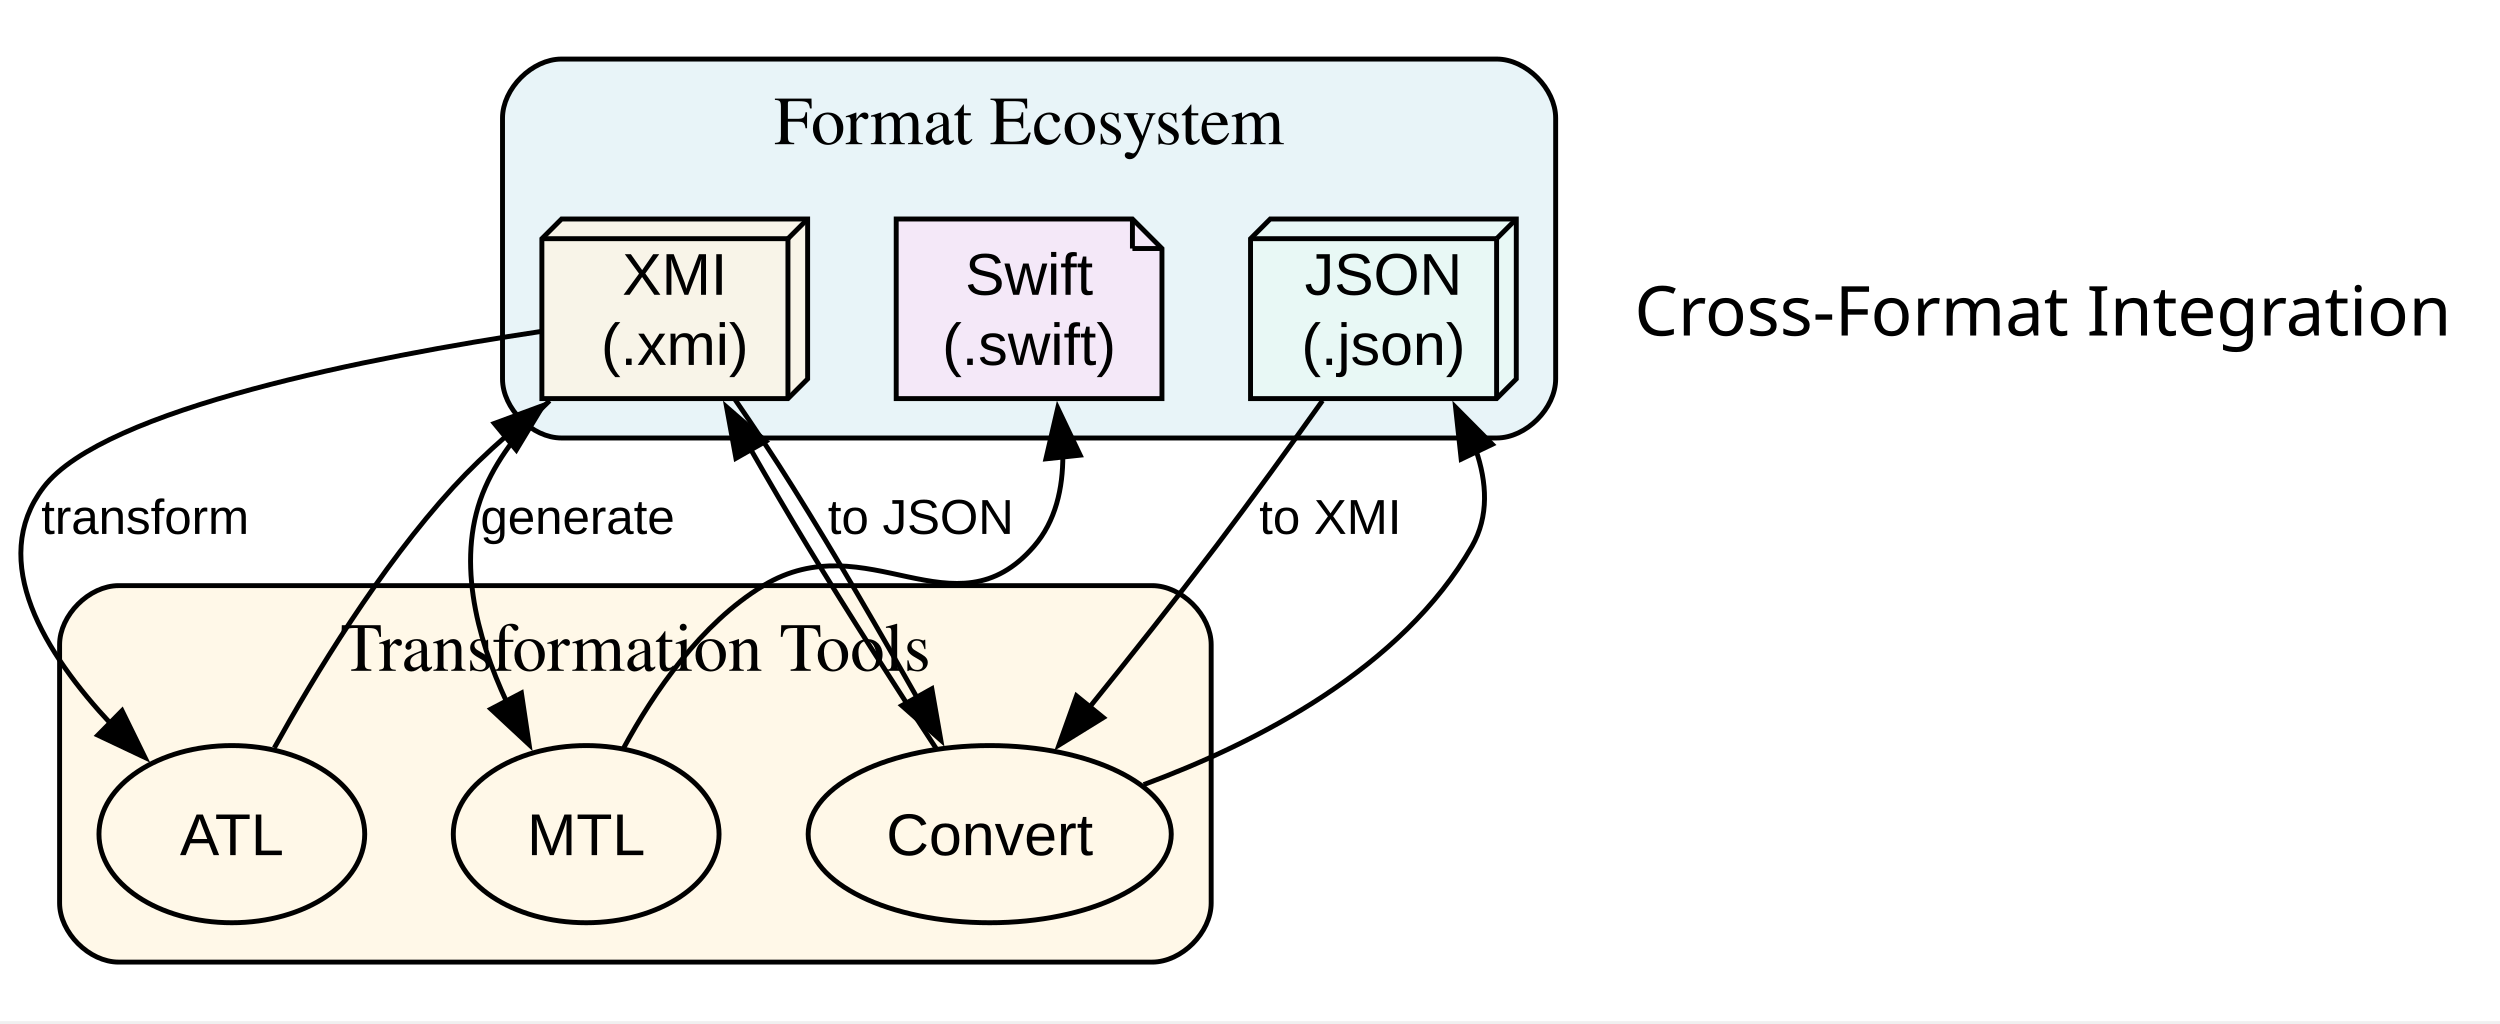
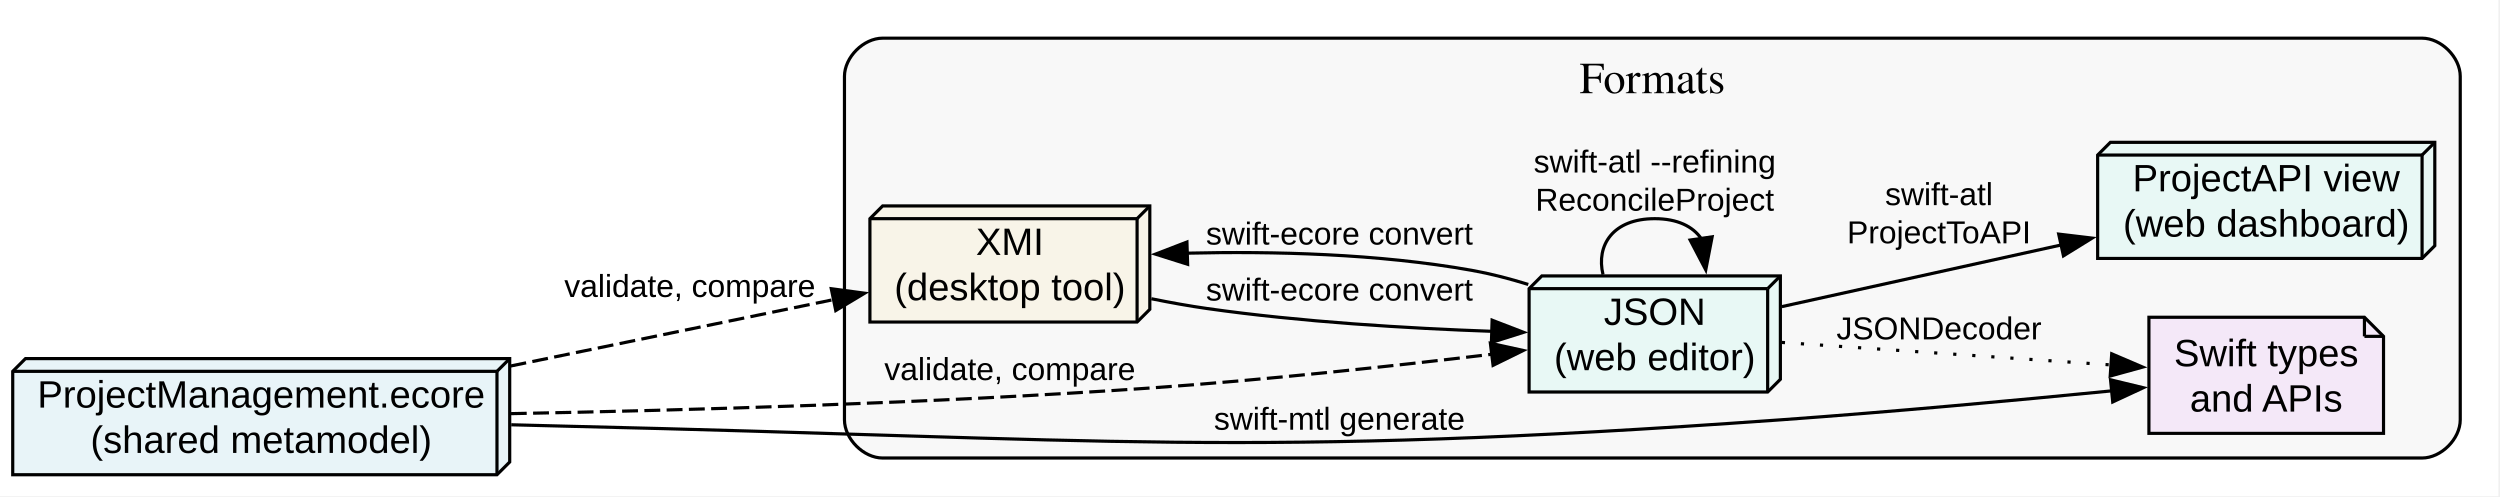
- <svg xmlns="http://www.w3.org/2000/svg" width="508pt" height="208pt" viewBox="0.00 0.00 508.00 208.00">
-   <g id="graph0" class="graph" transform="scale(1 1) rotate(0) translate(4 203.5)">
-     <polygon fill="white" stroke="none" points="-4,4 -4,-203.5 504.49,-203.5 504.49,4 -4,4" />
+ <svg xmlns="http://www.w3.org/2000/svg" width="786pt" height="156pt" viewBox="0.00 0.00 786.00 156.00">
+   <g id="graph0" class="graph" transform="scale(1 1) rotate(0) translate(4 152)">
+     <polygon fill="white" stroke="none" points="-4,4 -4,-152 781.5,-152 781.5,4 -4,4" />
    <g id="clust1" class="cluster">
-       <path fill="#e8f4f8" stroke="black" d="M110.11,-114.5C110.11,-114.5 300.11,-114.5 300.11,-114.5 306.11,-114.5 312.11,-120.5 312.11,-126.5 312.11,-126.5 312.11,-179.5 312.11,-179.5 312.11,-185.5 306.11,-191.5 300.11,-191.5 300.11,-191.5 110.11,-191.5 110.11,-191.5 104.11,-191.5 98.11,-185.5 98.11,-179.5 98.11,-179.5 98.11,-126.5 98.11,-126.5 98.11,-120.5 104.11,-114.5 110.11,-114.5" />
-       <text xml:space="preserve" text-anchor="middle" x="205.11" y="-174.2" font-family="Times,serif" font-size="14.00">Format Ecosystem</text>
-     </g>
-     <g id="clust2" class="cluster">
-       <path fill="#fff8e8" stroke="black" d="M20.11,-8C20.11,-8 230.11,-8 230.11,-8 236.11,-8 242.11,-14 242.11,-20 242.11,-20 242.11,-72.5 242.11,-72.5 242.11,-78.5 236.11,-84.5 230.11,-84.5 230.11,-84.5 20.11,-84.5 20.11,-84.5 14.11,-84.5 8.11,-78.5 8.11,-72.5 8.11,-72.5 8.11,-20 8.11,-20 8.11,-14 14.11,-8 20.11,-8" />
-       <text xml:space="preserve" text-anchor="middle" x="125.11" y="-67.2" font-family="Times,serif" font-size="14.00">Transformation Tools</text>
+       <path fill="#f8f8f8" stroke="black" d="M273.5,-8C273.5,-8 757.5,-8 757.5,-8 763.5,-8 769.5,-14 769.5,-20 769.5,-20 769.5,-128 769.5,-128 769.5,-134 763.5,-140 757.5,-140 757.5,-140 273.5,-140 273.5,-140 267.5,-140 261.5,-134 261.5,-128 261.5,-128 261.5,-20 261.5,-20 261.5,-14 267.5,-8 273.5,-8" />
+       <text xml:space="preserve" text-anchor="middle" x="515.5" y="-122.7" font-family="Times,serif" font-size="14.00">Formats</text>
    </g>
    <g id="node1" class="node">
-       <polygon fill="#f8f4e8" stroke="black" points="160.11,-159 110.11,-159 106.11,-155 106.11,-122.5 156.11,-122.5 160.11,-126.5 160.11,-159" />
-       <polyline fill="none" stroke="black" points="156.11,-155 106.11,-155" />
-       <polyline fill="none" stroke="black" points="156.11,-155 156.11,-122.5" />
-       <polyline fill="none" stroke="black" points="156.11,-155 160.11,-159" />
-       <text xml:space="preserve" text-anchor="middle" x="133.11" y="-143.6" font-family="Arial" font-size="12.00">XMI</text>
-       <text xml:space="preserve" text-anchor="middle" x="133.11" y="-129.35" font-family="Arial" font-size="12.00">(.xmi)</text>
+       <polygon fill="#e8f4f8" stroke="black" points="156.25,-39.25 4,-39.25 0,-35.25 0,-2.75 152.25,-2.75 156.25,-6.75 156.25,-39.25" />
+       <polyline fill="none" stroke="black" points="152.25,-35.25 0,-35.25" />
+       <polyline fill="none" stroke="black" points="152.25,-35.25 152.25,-2.75" />
+       <polyline fill="none" stroke="black" points="152.25,-35.25 156.25,-39.25" />
+       <text xml:space="preserve" text-anchor="middle" x="78.12" y="-23.85" font-family="Arial" font-size="12.00">ProjectManagement.ecore</text>
+       <text xml:space="preserve" text-anchor="middle" x="78.12" y="-9.6" font-family="Arial" font-size="12.00">(shared metamodel)</text>
+     </g>
+     <g id="node2" class="node">
+       <polygon fill="#f8f4e8" stroke="black" points="357.5,-87.25 273.5,-87.25 269.5,-83.25 269.5,-50.75 353.5,-50.75 357.5,-54.75 357.5,-87.25" />
+       <polyline fill="none" stroke="black" points="353.5,-83.25 269.5,-83.25" />
+       <polyline fill="none" stroke="black" points="353.5,-83.25 353.5,-50.75" />
+       <polyline fill="none" stroke="black" points="353.5,-83.25 357.5,-87.25" />
+       <text xml:space="preserve" text-anchor="middle" x="313.5" y="-71.85" font-family="Arial" font-size="12.00">XMI</text>
+       <text xml:space="preserve" text-anchor="middle" x="313.5" y="-57.6" font-family="Arial" font-size="12.00">(desktop tool)</text>
+     </g>
+     <g id="edge7" class="edge">
+       <path fill="none" stroke="black" stroke-dasharray="5,2" d="M156.51,-36.92C189.81,-43.76 227.94,-51.61 258.16,-57.82" />
+       <polygon fill="black" stroke="black" points="257.35,-61.23 267.85,-59.82 258.76,-54.37 257.35,-61.23" />
+       <text xml:space="preserve" text-anchor="middle" x="212.88" y="-58.63" font-family="Arial" font-size="10.00">validate, compare</text>
+     </g>
+     <g id="node3" class="node">
+       <polygon fill="#e8f8f5" stroke="black" points="555.75,-65.25 480.75,-65.25 476.75,-61.25 476.75,-28.75 551.75,-28.75 555.75,-32.75 555.75,-65.25" />
+       <polyline fill="none" stroke="black" points="551.75,-61.25 476.75,-61.25" />
+       <polyline fill="none" stroke="black" points="551.75,-61.25 551.75,-28.75" />
+       <polyline fill="none" stroke="black" points="551.75,-61.25 555.75,-65.25" />
+       <text xml:space="preserve" text-anchor="middle" x="516.25" y="-49.85" font-family="Arial" font-size="12.00">JSON</text>
+       <text xml:space="preserve" text-anchor="middle" x="516.25" y="-35.6" font-family="Arial" font-size="12.00">(web editor)</text>
+     </g>
+     <g id="edge8" class="edge">
+       <path fill="none" stroke="black" stroke-dasharray="5,2" d="M156.6,-21.95C212.5,-23.01 289.73,-25.26 357.5,-30 393.56,-32.52 434.11,-36.93 465.06,-40.62" />
+       <polygon fill="black" stroke="black" points="464.57,-44.09 474.92,-41.81 465.42,-37.14 464.57,-44.09" />
+       <text xml:space="preserve" text-anchor="middle" x="313.5" y="-32.5" font-family="Arial" font-size="10.00">validate, compare</text>
+     </g>
+     <g id="node5" class="node">
+       <polygon fill="#f4e8f8" stroke="black" points="739.38,-52.25 671.62,-52.25 671.62,-15.75 745.38,-15.75 745.38,-46.25 739.38,-52.25" />
+       <polyline fill="none" stroke="black" points="739.38,-52.25 739.38,-46.25" />
+       <polyline fill="none" stroke="black" points="745.38,-46.25 739.38,-46.25" />
+       <text xml:space="preserve" text-anchor="middle" x="708.5" y="-36.85" font-family="Arial" font-size="12.00">Swift types</text>
+       <text xml:space="preserve" text-anchor="middle" x="708.5" y="-22.6" font-family="Arial" font-size="12.00">and APIs</text>
+     </g>
+     <g id="edge5" class="edge">
+       <path fill="none" stroke="black" d="M156.73,-18.45C162.66,-18.28 168.55,-18.13 174.25,-18 343.76,-14.06 386.63,-7.84 555.75,-20 590.7,-22.51 630.09,-26.17 659.98,-29.12" />
+       <polygon fill="black" stroke="black" points="659.55,-32.59 669.85,-30.1 660.24,-25.63 659.55,-32.59" />
+       <text xml:space="preserve" text-anchor="middle" x="417.12" y="-16.88" font-family="Arial" font-size="10.00">swift-mtl generate</text>
+     </g>
+     <g id="edge1" class="edge">
+       <path fill="none" stroke="black" d="M357.98,-58.08C363.84,-56.89 369.8,-55.81 375.5,-55 405.05,-50.79 438.41,-48.78 465.13,-47.83" />
+       <polygon fill="black" stroke="black" points="465.12,-51.33 475.01,-47.52 464.9,-44.33 465.12,-51.33" />
+       <text xml:space="preserve" text-anchor="middle" x="417.12" y="-57.5" font-family="Arial" font-size="10.00">swift-ecore convert</text>
+     </g>
+     <g id="edge2" class="edge">
+       <path fill="none" stroke="black" d="M476.49,-62.57C470.63,-64.38 464.59,-65.96 458.75,-67 429.41,-72.25 396.18,-73.05 369.01,-72.4" />
+       <polygon fill="black" stroke="black" points="369.39,-68.91 359.28,-72.1 369.17,-75.91 369.39,-68.91" />
+       <text xml:space="preserve" text-anchor="middle" x="417.12" y="-75.1" font-family="Arial" font-size="10.00">swift-ecore convert</text>
+     </g>
+     <g id="edge4" class="edge">
+       <path fill="none" stroke="black" d="M499.99,-65.65C497.74,-74.95 503.16,-83.25 516.25,-83.25 523.41,-83.25 528.28,-80.77 530.85,-77" />
+       <polygon fill="black" stroke="black" points="534.3,-77.55 532.29,-67.15 527.38,-76.53 534.3,-77.55" />
+       <text xml:space="preserve" text-anchor="middle" x="516.25" y="-97.75" font-family="Arial" font-size="10.00">swift-atl --refining</text>
+       <text xml:space="preserve" text-anchor="middle" x="516.25" y="-85.75" font-family="Arial" font-size="10.00">ReconcileProject</text>
    </g>
    <g id="node4" class="node">
-       <ellipse fill="none" stroke="black" cx="43.11" cy="-34" rx="27" ry="18" />
-       <text xml:space="preserve" text-anchor="middle" x="43.11" y="-29.73" font-family="Arial" font-size="12.00">ATL</text>
-     </g>
-     <g id="edge5" class="edge">
-       <path fill="none" stroke="black" d="M105.81,-136.13C71.91,-131.02 17.04,-120.48 4.86,-104.5 -6.58,-89.48 5.2,-70.62 18.61,-56.33" />
-       <polygon fill="black" stroke="black" points="20.8,-59.09 25.46,-49.58 15.88,-54.11 20.8,-59.09" />
-       <text xml:space="preserve" text-anchor="middle" x="25.49" y="-95" font-family="Arial" font-size="10.00">transform</text>
-     </g>
-     <g id="node5" class="node">
-       <ellipse fill="none" stroke="black" cx="115.11" cy="-34" rx="27" ry="18" />
-       <text xml:space="preserve" text-anchor="middle" x="115.11" y="-29.73" font-family="Arial" font-size="12.00">MTL</text>
-     </g>
-     <g id="edge7" class="edge">
-       <path fill="none" stroke="black" d="M107.68,-122.08C102.39,-117.07 97.53,-111.14 94.61,-104.5 88.45,-90.51 92.76,-74.14 98.98,-60.81" />
-       <polygon fill="black" stroke="black" points="101.95,-62.68 103.52,-52.2 95.76,-59.42 101.95,-62.68" />
-       <text xml:space="preserve" text-anchor="middle" x="113.36" y="-95" font-family="Arial" font-size="10.00">generate</text>
-     </g>
-     <g id="node6" class="node">
-       <ellipse fill="none" stroke="black" cx="197.11" cy="-34" rx="36.89" ry="18" />
-       <text xml:space="preserve" text-anchor="middle" x="197.11" y="-29.73" font-family="Arial" font-size="12.00">Convert</text>
-     </g>
-     <g id="edge1" class="edge">
-       <path fill="none" stroke="black" d="M145.34,-122.35C149.2,-116.72 153.42,-110.4 157.11,-104.5 165.86,-90.54 175.07,-74.63 182.45,-61.56" />
-       <polygon fill="black" stroke="black" points="185.35,-63.54 187.18,-53.1 179.25,-60.12 185.35,-63.54" />
-       <text xml:space="preserve" text-anchor="middle" x="183.1" y="-95" font-family="Arial" font-size="10.00">to JSON</text>
-     </g>
-     <g id="node2" class="node">
-       <polygon fill="#e8f8f5" stroke="black" points="304.11,-159 254.11,-159 250.11,-155 250.11,-122.5 300.11,-122.5 304.11,-126.5 304.11,-159" />
-       <polyline fill="none" stroke="black" points="300.11,-155 250.11,-155" />
-       <polyline fill="none" stroke="black" points="300.11,-155 300.11,-122.5" />
-       <polyline fill="none" stroke="black" points="300.11,-155 304.11,-159" />
-       <text xml:space="preserve" text-anchor="middle" x="277.11" y="-143.6" font-family="Arial" font-size="12.00">JSON</text>
-       <text xml:space="preserve" text-anchor="middle" x="277.11" y="-129.35" font-family="Arial" font-size="12.00">(.json)</text>
+       <polygon fill="#e8f8f5" stroke="black" points="761.5,-107.25 659.5,-107.25 655.5,-103.25 655.5,-70.75 757.5,-70.75 761.5,-74.75 761.5,-107.25" />
+       <polyline fill="none" stroke="black" points="757.5,-103.25 655.5,-103.25" />
+       <polyline fill="none" stroke="black" points="757.5,-103.25 757.5,-70.75" />
+       <polyline fill="none" stroke="black" points="757.5,-103.25 761.5,-107.25" />
+       <text xml:space="preserve" text-anchor="middle" x="708.5" y="-91.85" font-family="Arial" font-size="12.00">ProjectAPI view</text>
+       <text xml:space="preserve" text-anchor="middle" x="708.5" y="-77.6" font-family="Arial" font-size="12.00">(web dashboard)</text>
    </g>
    <g id="edge3" class="edge">
-       <path fill="none" stroke="black" d="M264.73,-122.09C258.37,-113.15 250.44,-102.16 243.11,-92.5 234.83,-81.59 225.42,-69.73 217.27,-59.64" />
-       <polygon fill="black" stroke="black" points="220.19,-57.68 211.18,-52.11 214.75,-62.09 220.19,-57.68" />
-       <text xml:space="preserve" text-anchor="middle" x="266.32" y="-95" font-family="Arial" font-size="10.00">to XMI</text>
-     </g>
-     <g id="node3" class="node">
-       <polygon fill="#f4e8f8" stroke="black" points="226.11,-159 178.11,-159 178.11,-122.5 232.11,-122.5 232.11,-153 226.11,-159" />
-       <polyline fill="none" stroke="black" points="226.11,-159 226.11,-153" />
-       <polyline fill="none" stroke="black" points="232.11,-153 226.11,-153" />
-       <text xml:space="preserve" text-anchor="middle" x="205.11" y="-143.6" font-family="Arial" font-size="12.00">Swift</text>
-       <text xml:space="preserve" text-anchor="middle" x="205.11" y="-129.35" font-family="Arial" font-size="12.00">(.swift)</text>
+       <path fill="none" stroke="black" d="M556.21,-55.6C581.56,-61.2 615.21,-68.62 644.33,-75.05" />
+       <polygon fill="black" stroke="black" points="643.25,-78.4 653.77,-77.14 644.75,-71.56 643.25,-78.4" />
+       <text xml:space="preserve" text-anchor="middle" x="605.62" y="-87.5" font-family="Arial" font-size="10.00">swift-atl</text>
+       <text xml:space="preserve" text-anchor="middle" x="605.62" y="-75.5" font-family="Arial" font-size="10.00">ProjectToAPI</text>
    </g>
    <g id="edge6" class="edge">
-       <path fill="none" stroke="black" d="M51.74,-51.53C59.93,-66.33 73.18,-88.16 88.11,-104.5 91.35,-108.04 94.97,-111.51 98.72,-114.79" />
-       <polygon fill="black" stroke="black" points="96.45,-117.46 106.39,-121.13 100.91,-112.06 96.45,-117.46" />
-     </g>
-     <g id="edge8" class="edge">
-       <path fill="none" stroke="black" d="M122.74,-51.54C128.8,-62.73 138.38,-76.81 151.11,-84.5 172.26,-97.27 189.95,-73.82 206.11,-92.5 210.51,-97.59 211.99,-104.26 211.97,-110.99" />
-       <polygon fill="black" stroke="black" points="208.53,-110.26 210.93,-120.58 215.49,-111.01 208.53,-110.26" />
-     </g>
-     <g id="edge4" class="edge">
-       <path fill="none" stroke="black" d="M186.19,-51.46C178.7,-62.88 168.61,-78.5 160.11,-92.5 156.25,-98.86 152.21,-105.78 148.47,-112.31" />
-       <polygon fill="black" stroke="black" points="145.54,-110.38 143.64,-120.8 151.63,-113.84 145.54,-110.38" />
-     </g>
-     <g id="edge2" class="edge">
-       <path fill="none" stroke="black" d="M228.39,-44.06C251.35,-52.53 280.9,-67.68 295.11,-92.5 298.6,-98.6 298.15,-105.5 295.88,-112.12" />
-       <polygon fill="black" stroke="black" points="292.91,-110.2 291.77,-120.74 299.23,-113.22 292.91,-110.2" />
-     </g>
-     <g id="node7" class="node">
-       <text xml:space="preserve" text-anchor="middle" x="411.11" y="-135.32" font-family="Arial Bold" font-size="14.00">Cross-Format Integration</text>
+       <path fill="none" stroke="black" stroke-dasharray="1,5" d="M556.21,-44.34C586.22,-42.29 627.86,-39.44 659.86,-37.26" />
+       <polygon fill="black" stroke="black" points="659.92,-40.76 669.66,-36.59 659.45,-33.78 659.92,-40.76" />
+       <text xml:space="preserve" text-anchor="middle" x="605.62" y="-45.3" font-family="Arial" font-size="10.00">JSONDecoder</text>
    </g>
  </g>
</svg>
